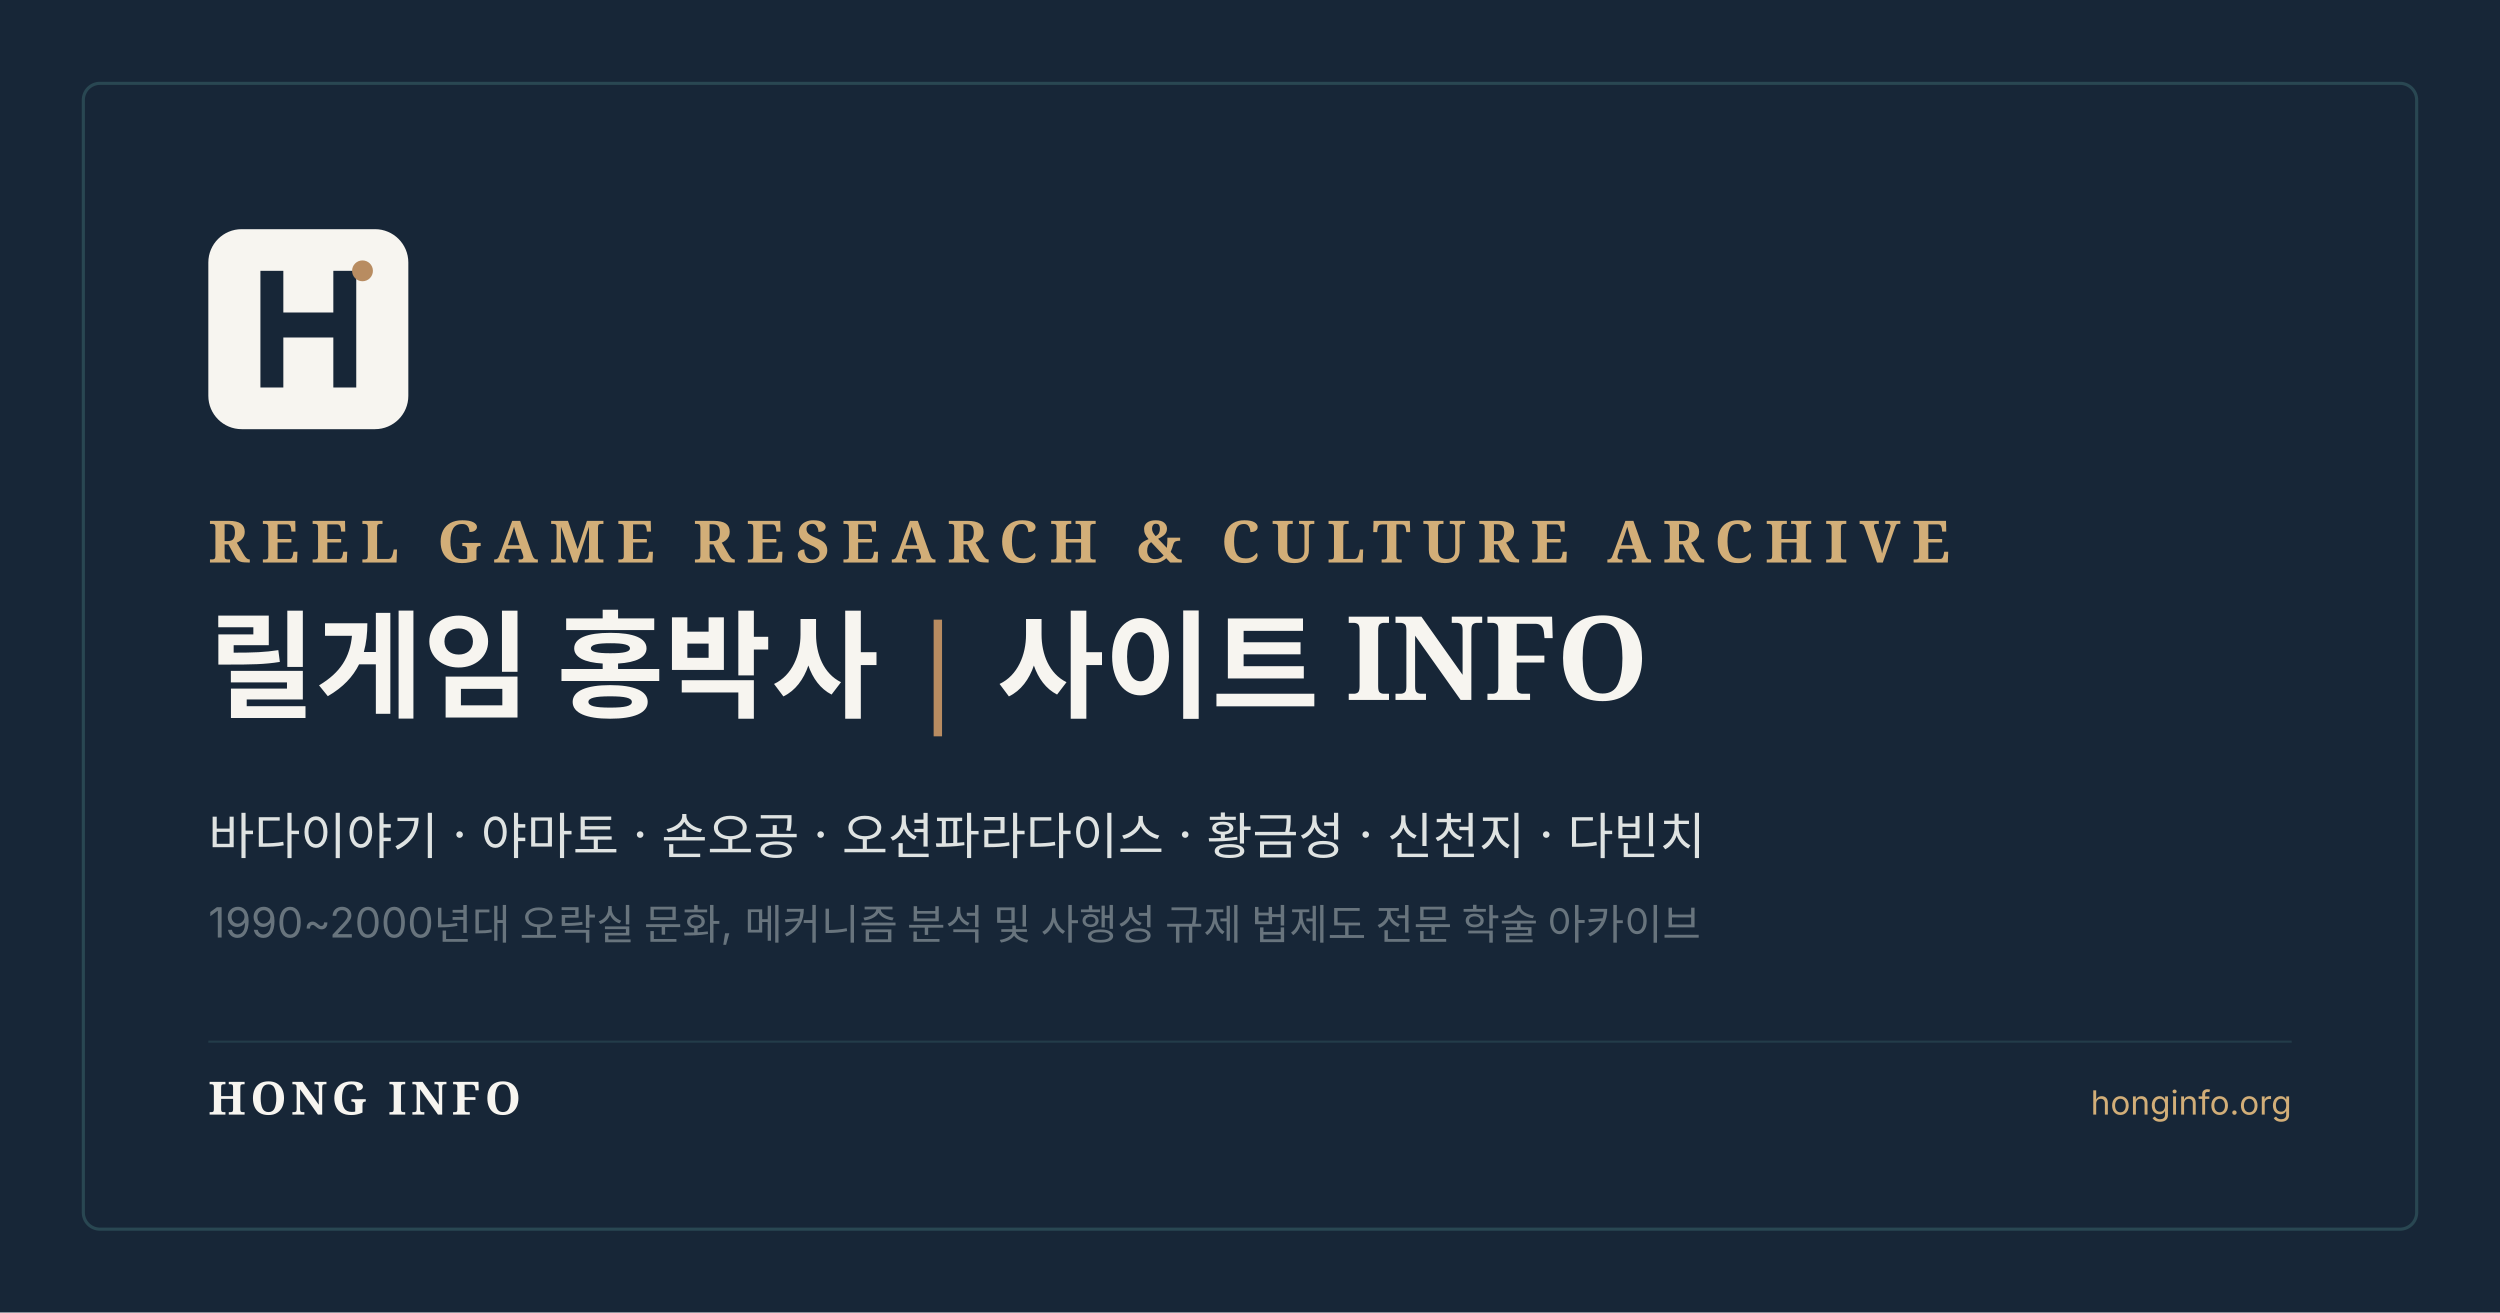
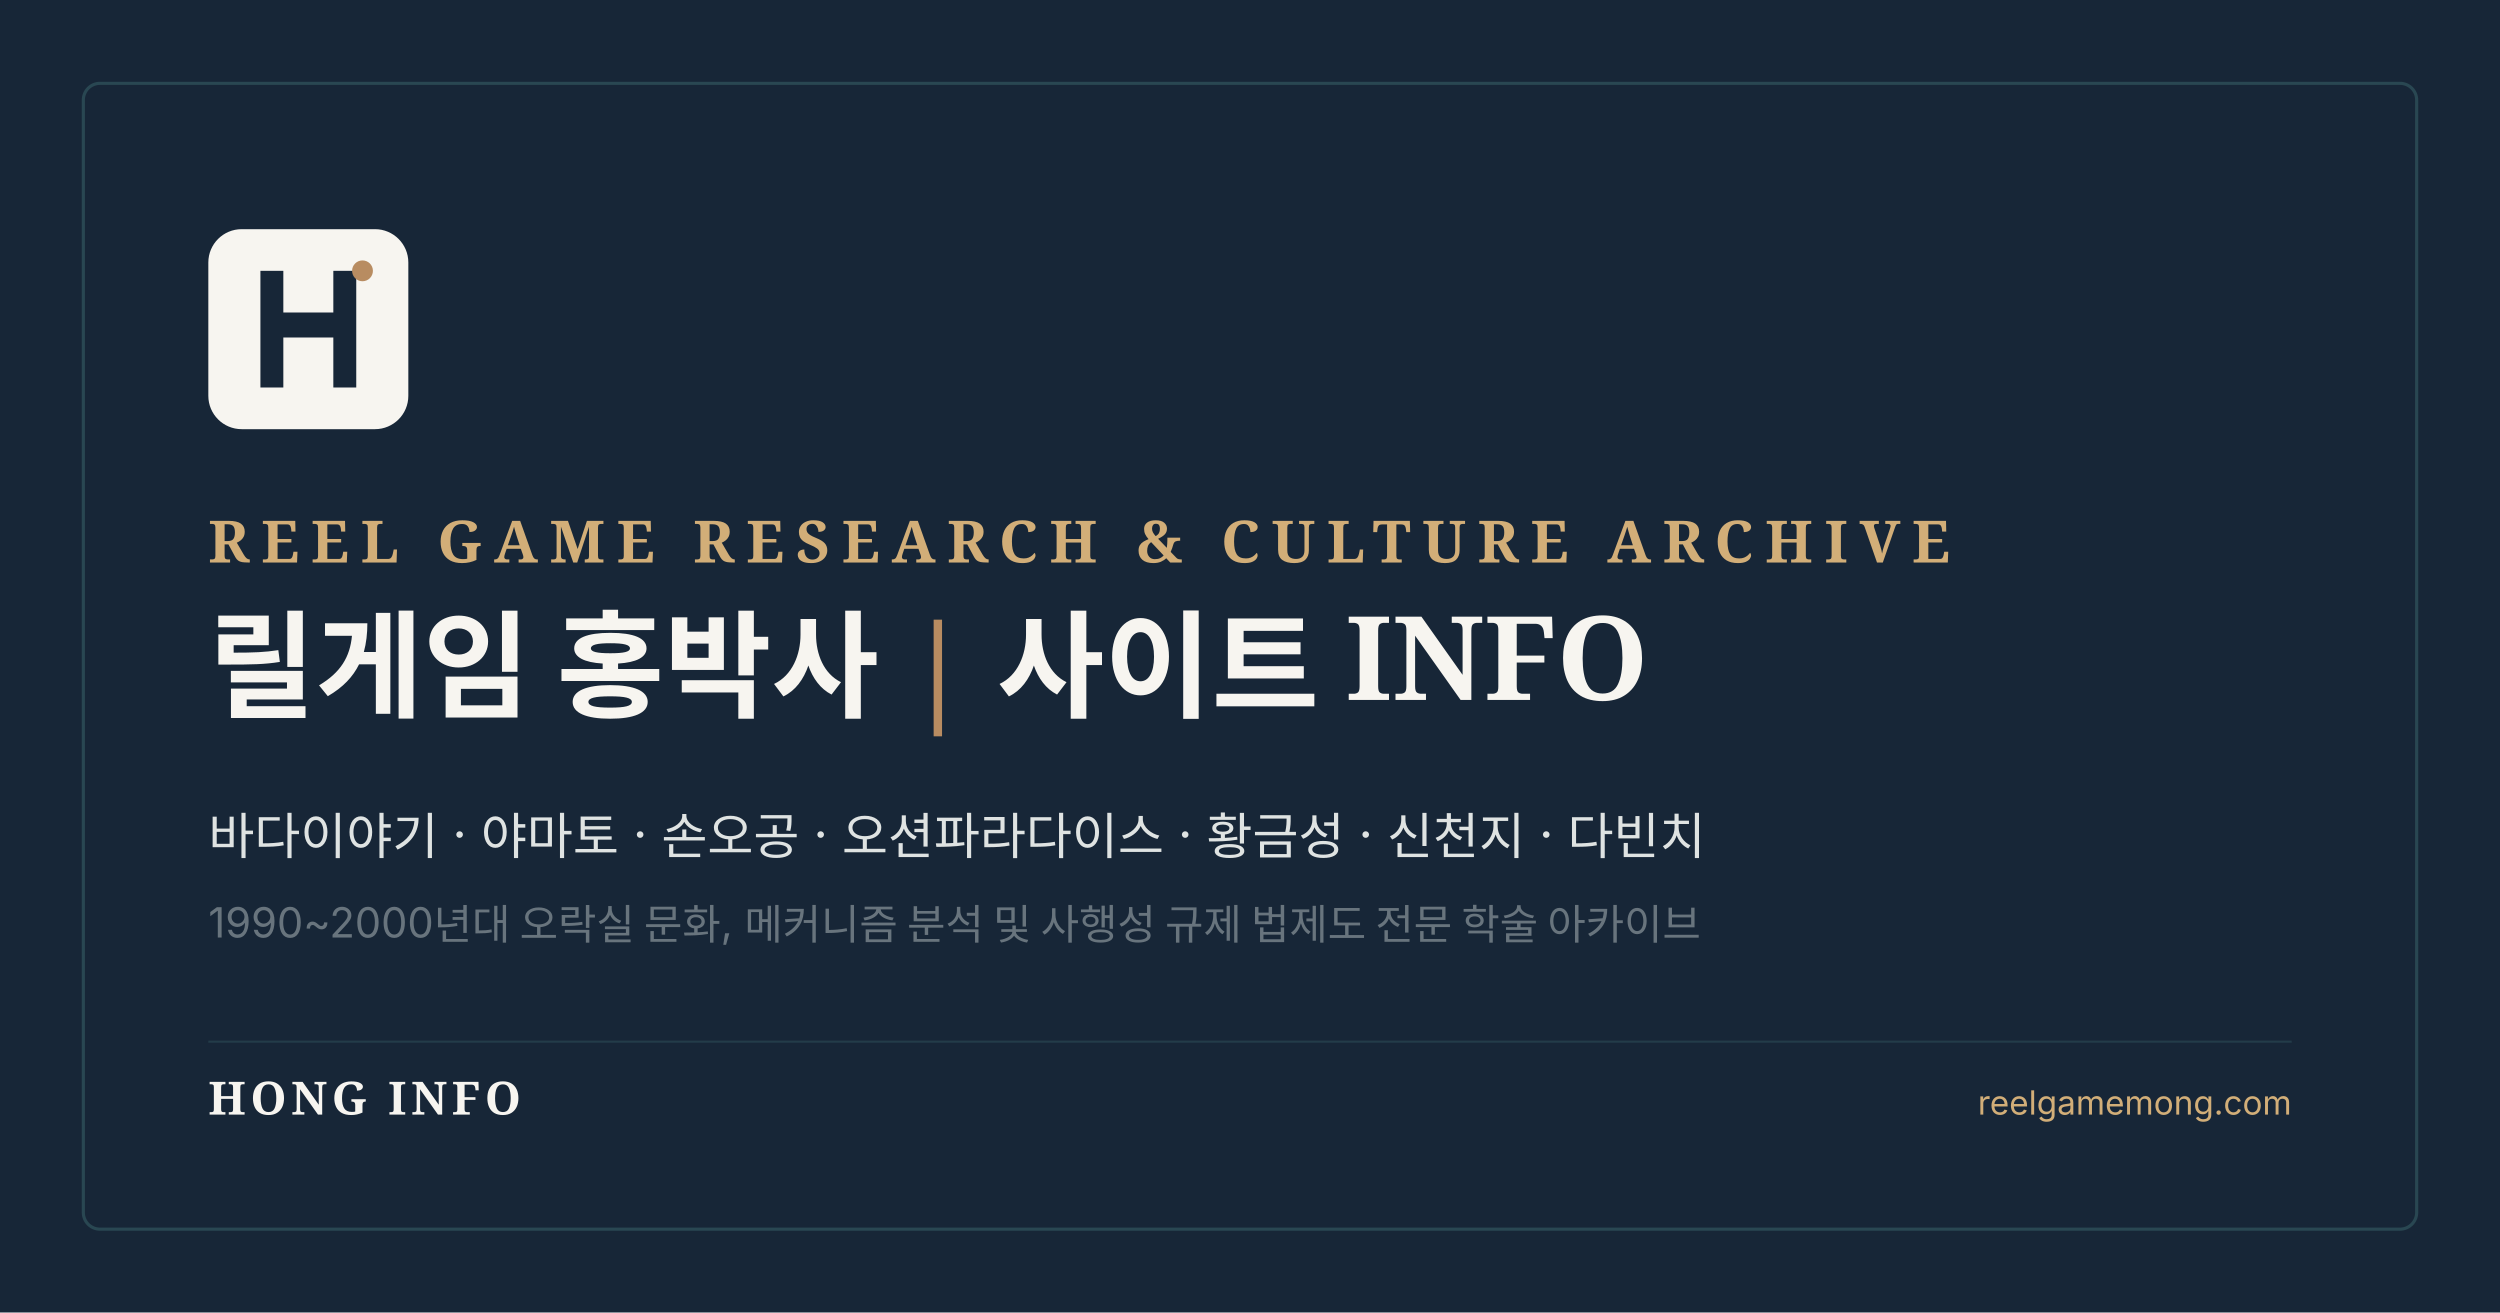
<svg xmlns="http://www.w3.org/2000/svg" viewBox="0 0 1200 630" width="1200" height="630" fill="none">
  <rect width="1200" height="630" fill="#172637" />
  <rect x="40" y="40" width="1120" height="550" stroke="#365E65" stroke-width="1.5" stroke-opacity="0.6" fill="none" rx="8" />
  <rect x="100" y="110" width="96" height="96" rx="16" fill="#F7F5F0" />
  <path d="M125 130 H136 V150 H160 V130 H171 V186 H160 V162 H136 V186 H125 Z" fill="#172637" />
  <circle cx="174" cy="130" r="5" fill="#B88C61" />
  <text x="100" y="270" font-family="'Cormorant Garamond', Georgia, serif" font-size="28" font-weight="600" letter-spacing="0.2em" fill="#D2AE78">REEL GAME RESEARCH &amp; CULTURE ARCHIVE</text>
  <text x="100" y="340" font-family="'Noto Serif KR', Georgia, serif" font-size="56" font-weight="700" fill="#F7F5F0">릴게임 홍박사 <tspan fill="#B88C61">|</tspan> 사이트 INFO</text>
  <text x="100" y="410" font-family="'Pretendard Variable', -apple-system, sans-serif" font-size="24" fill="#DFE3E2">바다이야기 · 야마토 · 손오공 · 오션파라다이스 · 황금성 · 신천지 · 다빈치</text>
  <text x="100" y="450" font-family="'Pretendard Variable', -apple-system, sans-serif" font-size="20" fill="#68747D">1990~2000년대 오락실 문화, 메커니즘 분석 및 사행성 규제 법제도 전문 학술 아카이브</text>
  <line x1="100" y1="500" x2="1100" y2="500" stroke="#365E65" stroke-width="1" stroke-opacity="0.4" />
  <text x="100" y="535" font-family="'Cormorant Garamond', Georgia, serif" font-size="22" font-weight="600" letter-spacing="0.1em" fill="#F7F5F0">HONG INFO</text>
-   <text x="1100" y="535" text-anchor="end" font-family="'Pretendard Variable', -apple-system, sans-serif" font-size="16" fill="#D2AE78">honginfo.org</text>
+   <text x="1100" y="535" text-anchor="end" font-family="'Pretendard Variable', -apple-system, sans-serif" font-size="16" fill="#D2AE78">reelgamemong.com</text>
</svg>
